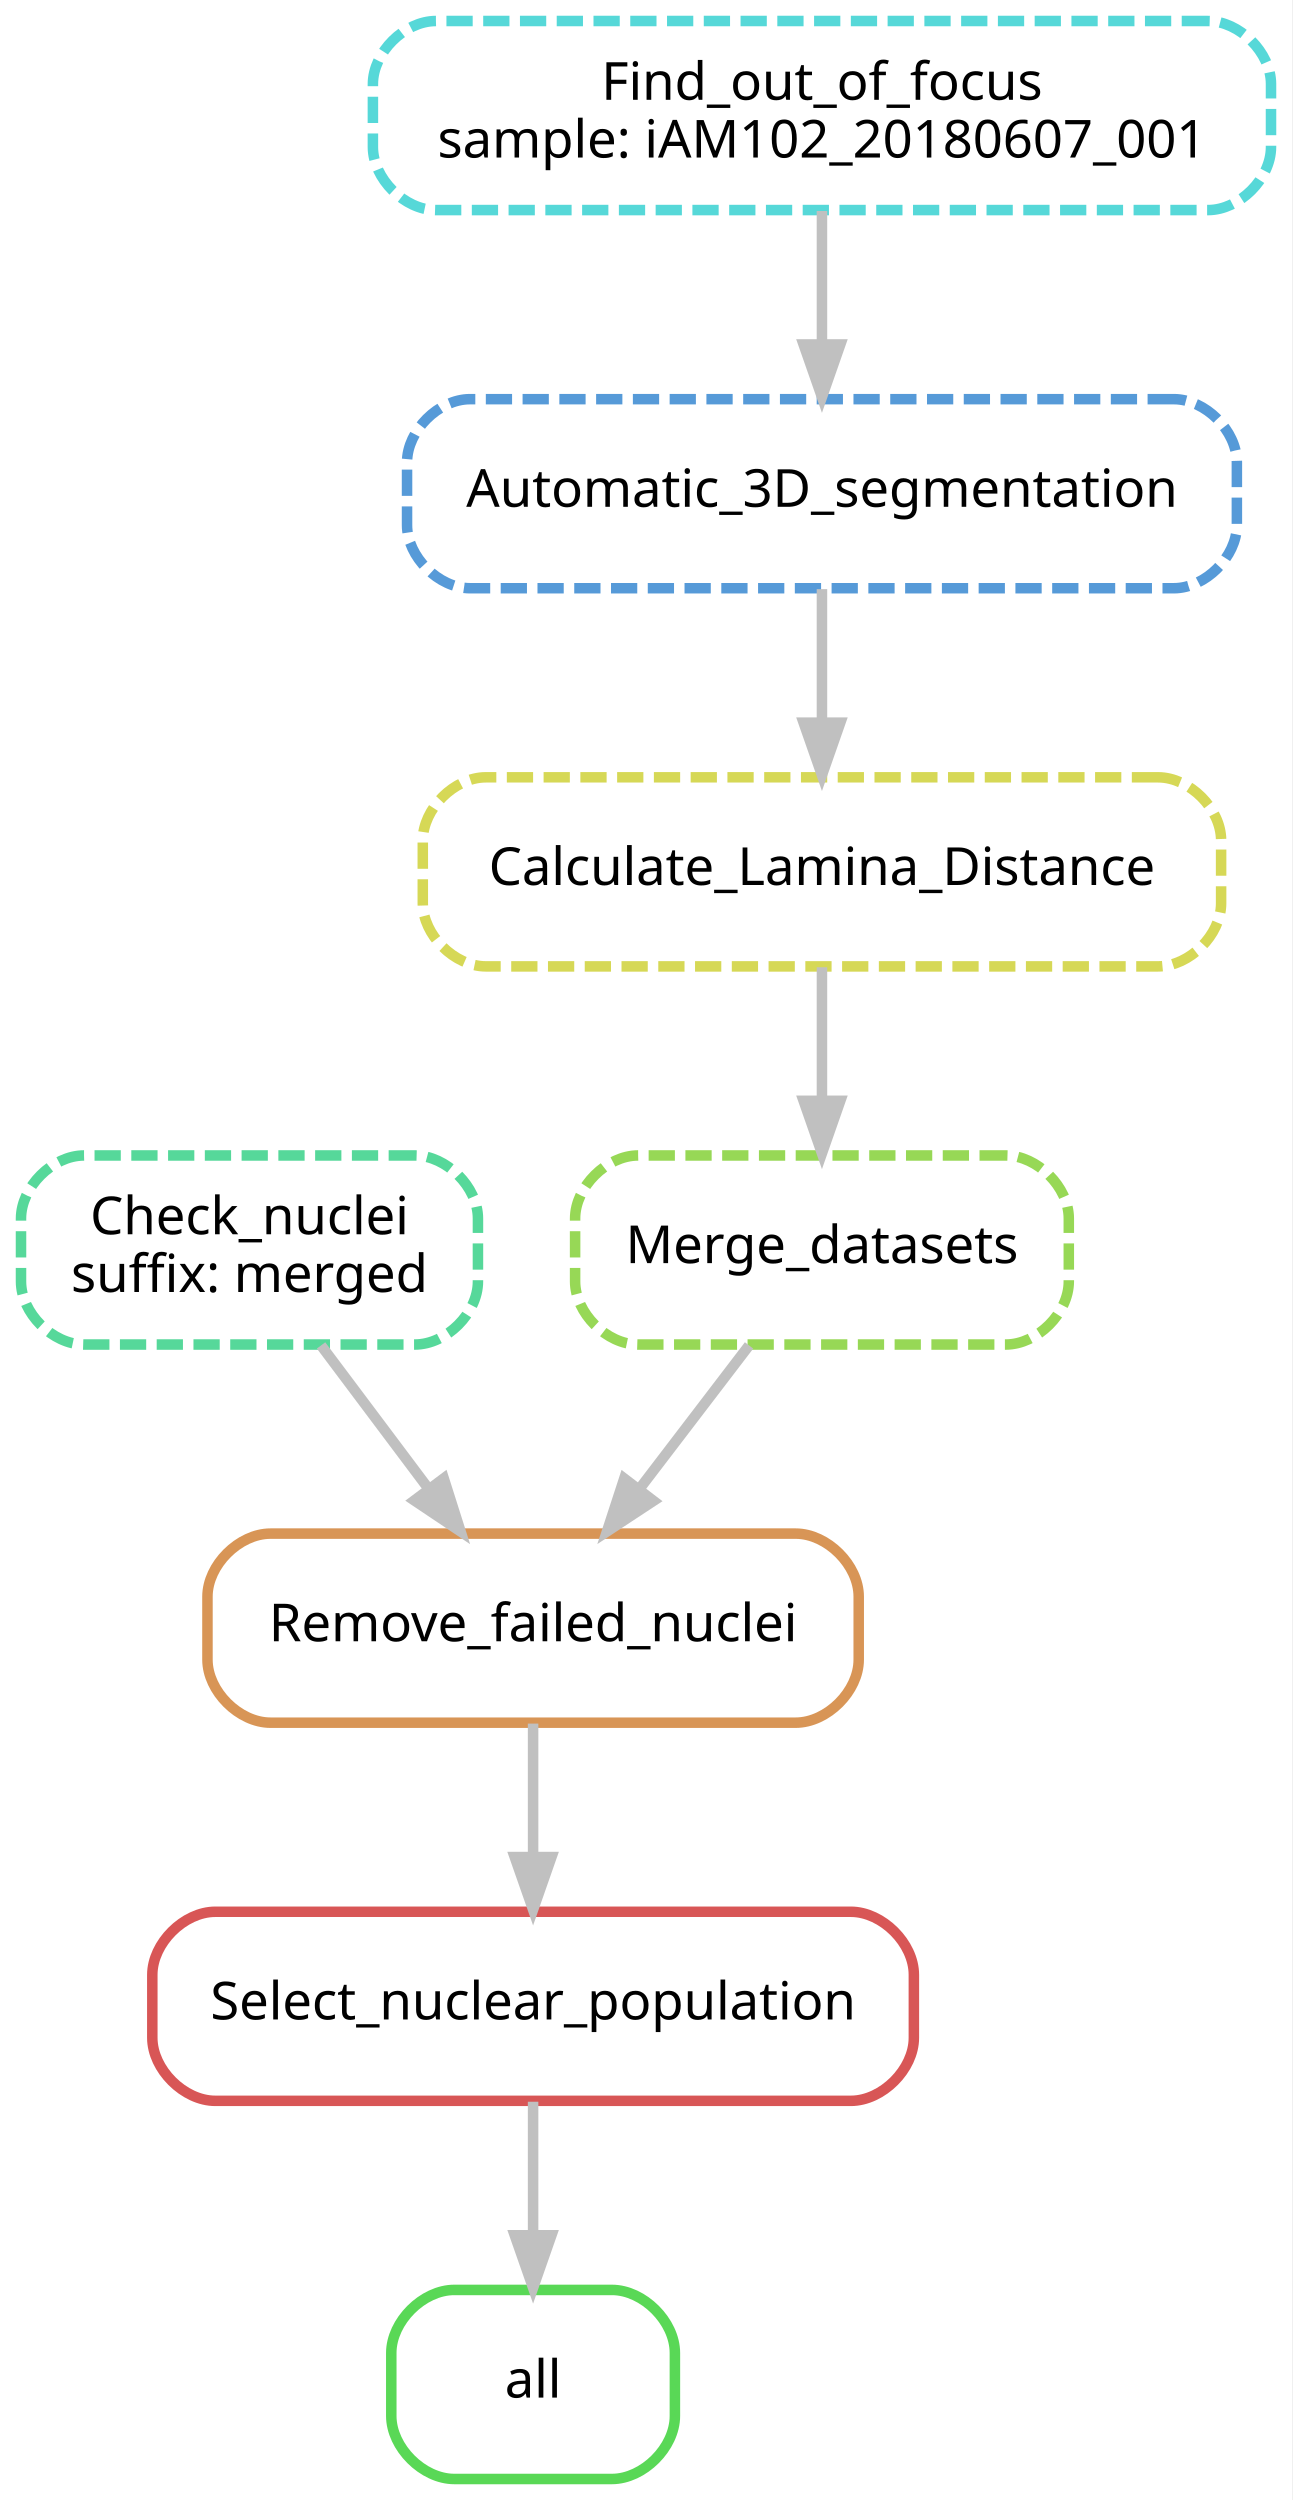
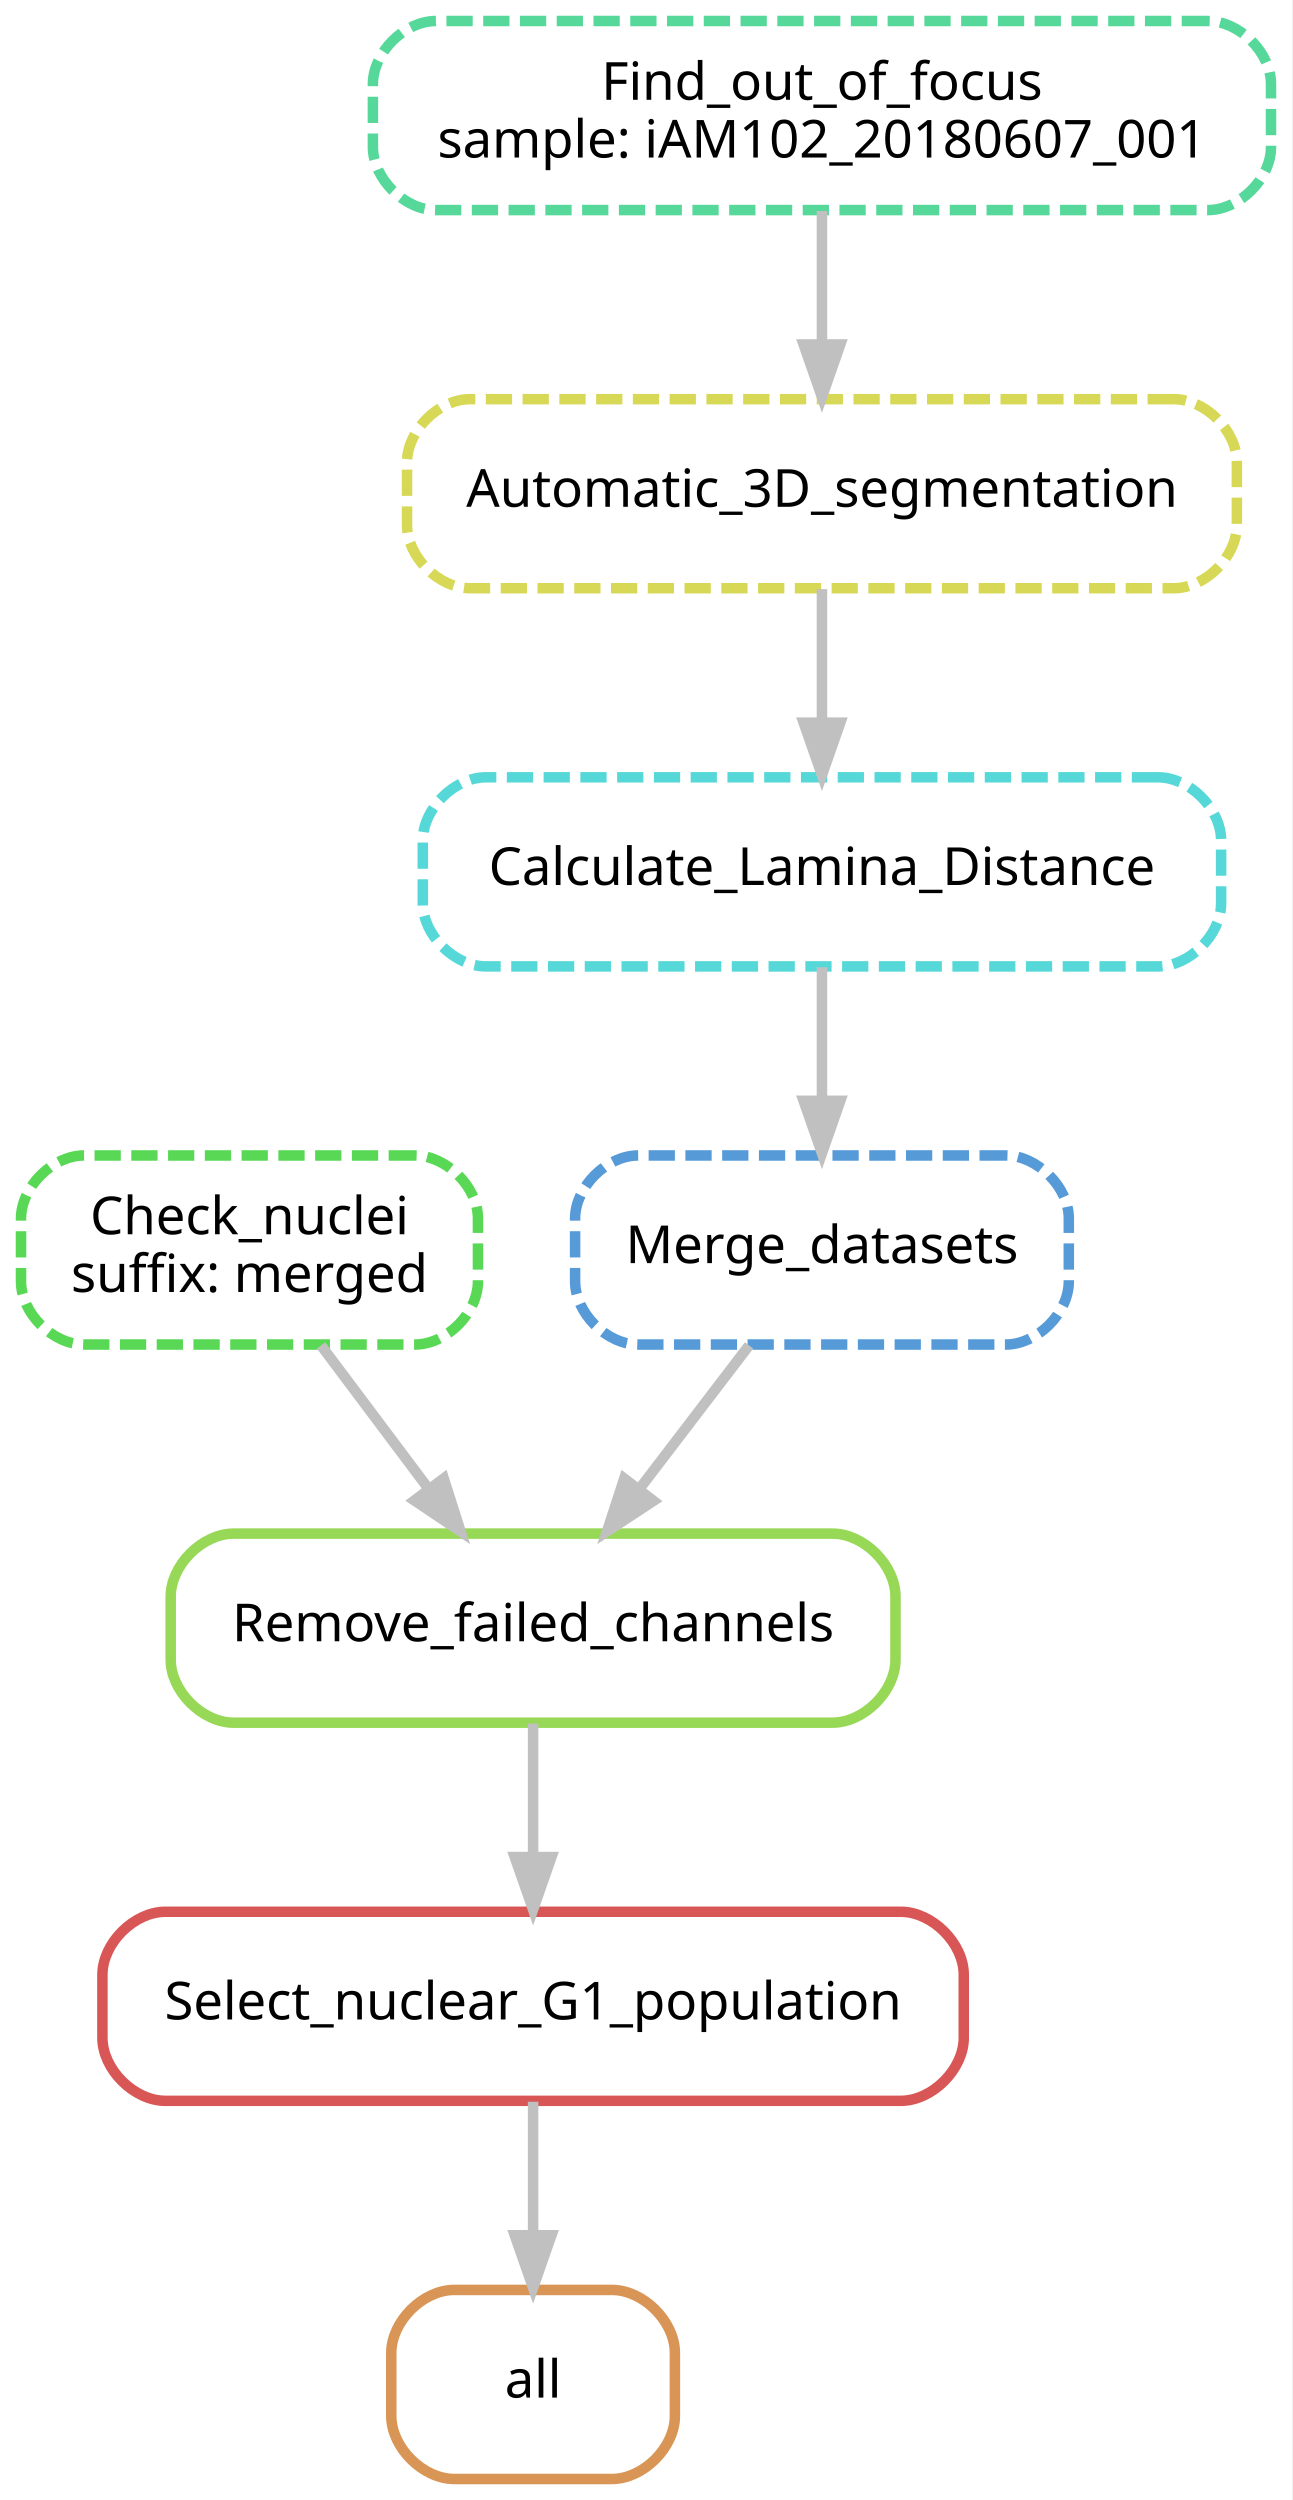
<svg xmlns="http://www.w3.org/2000/svg" width="246pt" height="476pt" viewBox="0.00 0.00 246.00 476.00">
  <g id="graph0" class="graph" transform="scale(1 1) rotate(0) translate(4 472)">
    <polygon fill="#ffffff" stroke="transparent" points="-4,4 -4,-472 242,-472 242,4 -4,4" />
    <g id="node1" class="node">
-       <path fill="none" stroke="#59d856" stroke-width="2" d="M112.5,-36C112.5,-36 82.5,-36 82.5,-36 76.5,-36 70.5,-30 70.5,-24 70.5,-24 70.5,-12 70.5,-12 70.5,-6 76.5,0 82.5,0 82.5,0 112.5,0 112.5,0 118.5,0 124.5,-6 124.5,-12 124.5,-12 124.5,-24 124.5,-24 124.5,-30 118.5,-36 112.5,-36" />
+       <path fill="none" stroke="#d89556" stroke-width="2" d="M112.5,-36C112.5,-36 82.5,-36 82.5,-36 76.5,-36 70.5,-30 70.5,-24 70.5,-24 70.5,-12 70.5,-12 70.5,-6 76.5,0 82.5,0 82.5,0 112.5,0 112.5,0 118.5,0 124.5,-6 124.5,-12 124.5,-12 124.5,-24 124.5,-24 124.5,-30 118.5,-36 112.5,-36" />
      <text text-anchor="middle" x="97.5" y="-15.5" font-family="sans" font-size="10.00" fill="#000000">all</text>
    </g>
    <g id="node2" class="node">
-       <path fill="none" stroke="#d85656" stroke-width="2" d="M158,-108C158,-108 37,-108 37,-108 31,-108 25,-102 25,-96 25,-96 25,-84 25,-84 25,-78 31,-72 37,-72 37,-72 158,-72 158,-72 164,-72 170,-78 170,-84 170,-84 170,-96 170,-96 170,-102 164,-108 158,-108" />
-       <text text-anchor="middle" x="97.5" y="-87.5" font-family="sans" font-size="10.00" fill="#000000">Select_nuclear_population</text>
+       <path fill="none" stroke="#d85656" stroke-width="2" d="M167.5,-108C167.5,-108 27.5,-108 27.5,-108 21.5,-108 15.5,-102 15.5,-96 15.5,-96 15.5,-84 15.5,-84 15.5,-78 21.5,-72 27.5,-72 27.5,-72 167.5,-72 167.5,-72 173.5,-72 179.5,-78 179.5,-84 179.5,-84 179.5,-96 179.5,-96 179.5,-102 173.5,-108 167.5,-108" />
+       <text text-anchor="middle" x="97.5" y="-87.5" font-family="sans" font-size="10.00" fill="#000000">Select_nuclear_G1_population</text>
    </g>
    <g id="edge1" class="edge">
      <path fill="none" stroke="#c0c0c0" stroke-width="2" d="M97.5,-71.831C97.5,-64.131 97.5,-54.974 97.5,-46.417" />
      <polygon fill="#c0c0c0" stroke="#c0c0c0" stroke-width="2" points="101,-46.413 97.5,-36.413 94,-46.413 101,-46.413" />
    </g>
    <g id="node3" class="node">
-       <path fill="none" stroke="#d89556" stroke-width="2" d="M147.5,-180C147.5,-180 47.5,-180 47.5,-180 41.5,-180 35.5,-174 35.5,-168 35.5,-168 35.5,-156 35.5,-156 35.5,-150 41.5,-144 47.5,-144 47.5,-144 147.5,-144 147.5,-144 153.5,-144 159.5,-150 159.5,-156 159.5,-156 159.5,-168 159.5,-168 159.5,-174 153.5,-180 147.5,-180" />
-       <text text-anchor="middle" x="97.5" y="-159.5" font-family="sans" font-size="10.00" fill="#000000">Remove_failed_nuclei</text>
+       <path fill="none" stroke="#97d856" stroke-width="2" d="M154.5,-180C154.5,-180 40.5,-180 40.5,-180 34.5,-180 28.5,-174 28.5,-168 28.5,-168 28.5,-156 28.5,-156 28.5,-150 34.5,-144 40.5,-144 40.5,-144 154.5,-144 154.5,-144 160.5,-144 166.5,-150 166.5,-156 166.5,-156 166.5,-168 166.5,-168 166.5,-174 160.5,-180 154.5,-180" />
+       <text text-anchor="middle" x="97.5" y="-159.5" font-family="sans" font-size="10.00" fill="#000000">Remove_failed_channels</text>
    </g>
    <g id="edge2" class="edge">
      <path fill="none" stroke="#c0c0c0" stroke-width="2" d="M97.5,-143.831C97.5,-136.131 97.5,-126.974 97.5,-118.417" />
      <polygon fill="#c0c0c0" stroke="#c0c0c0" stroke-width="2" points="101,-118.413 97.5,-108.413 94,-118.413 101,-118.413" />
    </g>
    <g id="node4" class="node">
-       <path fill="none" stroke="#56d89a" stroke-width="2" stroke-dasharray="5,2" d="M75,-252C75,-252 12,-252 12,-252 6,-252 0,-246 0,-240 0,-240 0,-228 0,-228 0,-222 6,-216 12,-216 12,-216 75,-216 75,-216 81,-216 87,-222 87,-228 87,-228 87,-240 87,-240 87,-246 81,-252 75,-252" />
+       <path fill="none" stroke="#59d856" stroke-width="2" stroke-dasharray="5,2" d="M75,-252C75,-252 12,-252 12,-252 6,-252 0,-246 0,-240 0,-240 0,-228 0,-228 0,-222 6,-216 12,-216 12,-216 75,-216 75,-216 81,-216 87,-222 87,-228 87,-228 87,-240 87,-240 87,-246 81,-252 75,-252" />
      <text text-anchor="middle" x="43.5" y="-237" font-family="sans" font-size="10.00" fill="#000000">Check_nuclei</text>
      <text text-anchor="middle" x="43.5" y="-226" font-family="sans" font-size="10.00" fill="#000000">suffix: merged</text>
    </g>
    <g id="edge3" class="edge">
      <path fill="none" stroke="#c0c0c0" stroke-width="2" d="M57.127,-215.831C63.346,-207.539 70.832,-197.557 77.66,-188.453" />
      <polygon fill="#c0c0c0" stroke="#c0c0c0" stroke-width="2" points="80.49,-190.513 83.69,-180.413 74.89,-186.313 80.49,-190.513" />
    </g>
    <g id="node5" class="node">
-       <path fill="none" stroke="#97d856" stroke-width="2" stroke-dasharray="5,2" d="M187.5,-252C187.5,-252 117.5,-252 117.5,-252 111.5,-252 105.5,-246 105.5,-240 105.5,-240 105.5,-228 105.5,-228 105.5,-222 111.5,-216 117.5,-216 117.5,-216 187.5,-216 187.5,-216 193.5,-216 199.5,-222 199.5,-228 199.5,-228 199.5,-240 199.5,-240 199.5,-246 193.5,-252 187.5,-252" />
+       <path fill="none" stroke="#569ad8" stroke-width="2" stroke-dasharray="5,2" d="M187.5,-252C187.5,-252 117.5,-252 117.5,-252 111.5,-252 105.5,-246 105.5,-240 105.5,-240 105.5,-228 105.5,-228 105.5,-222 111.5,-216 117.5,-216 117.5,-216 187.5,-216 187.5,-216 193.5,-216 199.5,-222 199.5,-228 199.5,-228 199.5,-240 199.5,-240 199.5,-246 193.5,-252 187.5,-252" />
      <text text-anchor="middle" x="152.5" y="-231.5" font-family="sans" font-size="10.00" fill="#000000">Merge_datasets</text>
    </g>
    <g id="edge4" class="edge">
      <path fill="none" stroke="#c0c0c0" stroke-width="2" d="M138.621,-215.831C132.286,-207.539 124.662,-197.557 117.707,-188.453" />
      <polygon fill="#c0c0c0" stroke="#c0c0c0" stroke-width="2" points="120.418,-186.235 111.566,-180.413 114.855,-190.485 120.418,-186.235" />
    </g>
    <g id="node6" class="node">
-       <path fill="none" stroke="#d6d856" stroke-width="2" stroke-dasharray="5,2" d="M216.5,-324C216.5,-324 88.5,-324 88.5,-324 82.5,-324 76.5,-318 76.5,-312 76.5,-312 76.5,-300 76.5,-300 76.5,-294 82.5,-288 88.5,-288 88.5,-288 216.5,-288 216.5,-288 222.5,-288 228.5,-294 228.5,-300 228.5,-300 228.5,-312 228.5,-312 228.5,-318 222.5,-324 216.5,-324" />
+       <path fill="none" stroke="#56d8d8" stroke-width="2" stroke-dasharray="5,2" d="M216.5,-324C216.5,-324 88.5,-324 88.5,-324 82.5,-324 76.5,-318 76.5,-312 76.5,-312 76.5,-300 76.5,-300 76.5,-294 82.5,-288 88.5,-288 88.5,-288 216.5,-288 216.5,-288 222.5,-288 228.5,-294 228.5,-300 228.5,-300 228.5,-312 228.5,-312 228.5,-318 222.5,-324 216.5,-324" />
      <text text-anchor="middle" x="152.5" y="-303.5" font-family="sans" font-size="10.00" fill="#000000">Calculate_Lamina_Distance</text>
    </g>
    <g id="edge5" class="edge">
      <path fill="none" stroke="#c0c0c0" stroke-width="2" d="M152.5,-287.831C152.5,-280.131 152.5,-270.974 152.5,-262.417" />
      <polygon fill="#c0c0c0" stroke="#c0c0c0" stroke-width="2" points="156,-262.413 152.5,-252.413 149,-262.413 156,-262.413" />
    </g>
    <g id="node7" class="node">
-       <path fill="none" stroke="#569ad8" stroke-width="2" stroke-dasharray="5,2" d="M219.5,-396C219.5,-396 85.5,-396 85.5,-396 79.5,-396 73.5,-390 73.5,-384 73.5,-384 73.5,-372 73.5,-372 73.5,-366 79.5,-360 85.5,-360 85.5,-360 219.5,-360 219.5,-360 225.5,-360 231.5,-366 231.5,-372 231.5,-372 231.5,-384 231.5,-384 231.5,-390 225.5,-396 219.5,-396" />
+       <path fill="none" stroke="#d6d856" stroke-width="2" stroke-dasharray="5,2" d="M219.5,-396C219.5,-396 85.5,-396 85.5,-396 79.5,-396 73.5,-390 73.5,-384 73.5,-384 73.5,-372 73.5,-372 73.5,-366 79.5,-360 85.5,-360 85.5,-360 219.5,-360 219.5,-360 225.5,-360 231.5,-366 231.5,-372 231.5,-372 231.5,-384 231.5,-384 231.5,-390 225.5,-396 219.5,-396" />
      <text text-anchor="middle" x="152.5" y="-375.5" font-family="sans" font-size="10.00" fill="#000000">Automatic_3D_segmentation</text>
    </g>
    <g id="edge6" class="edge">
      <path fill="none" stroke="#c0c0c0" stroke-width="2" d="M152.5,-359.831C152.5,-352.131 152.5,-342.974 152.5,-334.417" />
      <polygon fill="#c0c0c0" stroke="#c0c0c0" stroke-width="2" points="156,-334.413 152.5,-324.413 149,-334.413 156,-334.413" />
    </g>
    <g id="node8" class="node">
-       <path fill="none" stroke="#56d8d8" stroke-width="2" stroke-dasharray="5,2" d="M226,-468C226,-468 79,-468 79,-468 73,-468 67,-462 67,-456 67,-456 67,-444 67,-444 67,-438 73,-432 79,-432 79,-432 226,-432 226,-432 232,-432 238,-438 238,-444 238,-444 238,-456 238,-456 238,-462 232,-468 226,-468" />
+       <path fill="none" stroke="#56d89a" stroke-width="2" stroke-dasharray="5,2" d="M226,-468C226,-468 79,-468 79,-468 73,-468 67,-462 67,-456 67,-456 67,-444 67,-444 67,-438 73,-432 79,-432 79,-432 226,-432 226,-432 232,-432 238,-438 238,-444 238,-444 238,-456 238,-456 238,-462 232,-468 226,-468" />
      <text text-anchor="middle" x="152.5" y="-453" font-family="sans" font-size="10.00" fill="#000000">Find_out_of_focus</text>
      <text text-anchor="middle" x="152.5" y="-442" font-family="sans" font-size="10.00" fill="#000000">sample: iAM102_20180607_001</text>
    </g>
    <g id="edge7" class="edge">
      <path fill="none" stroke="#c0c0c0" stroke-width="2" d="M152.5,-431.831C152.5,-424.131 152.5,-414.974 152.5,-406.417" />
      <polygon fill="#c0c0c0" stroke="#c0c0c0" stroke-width="2" points="156,-406.413 152.5,-396.413 149,-406.413 156,-406.413" />
    </g>
  </g>
</svg>
